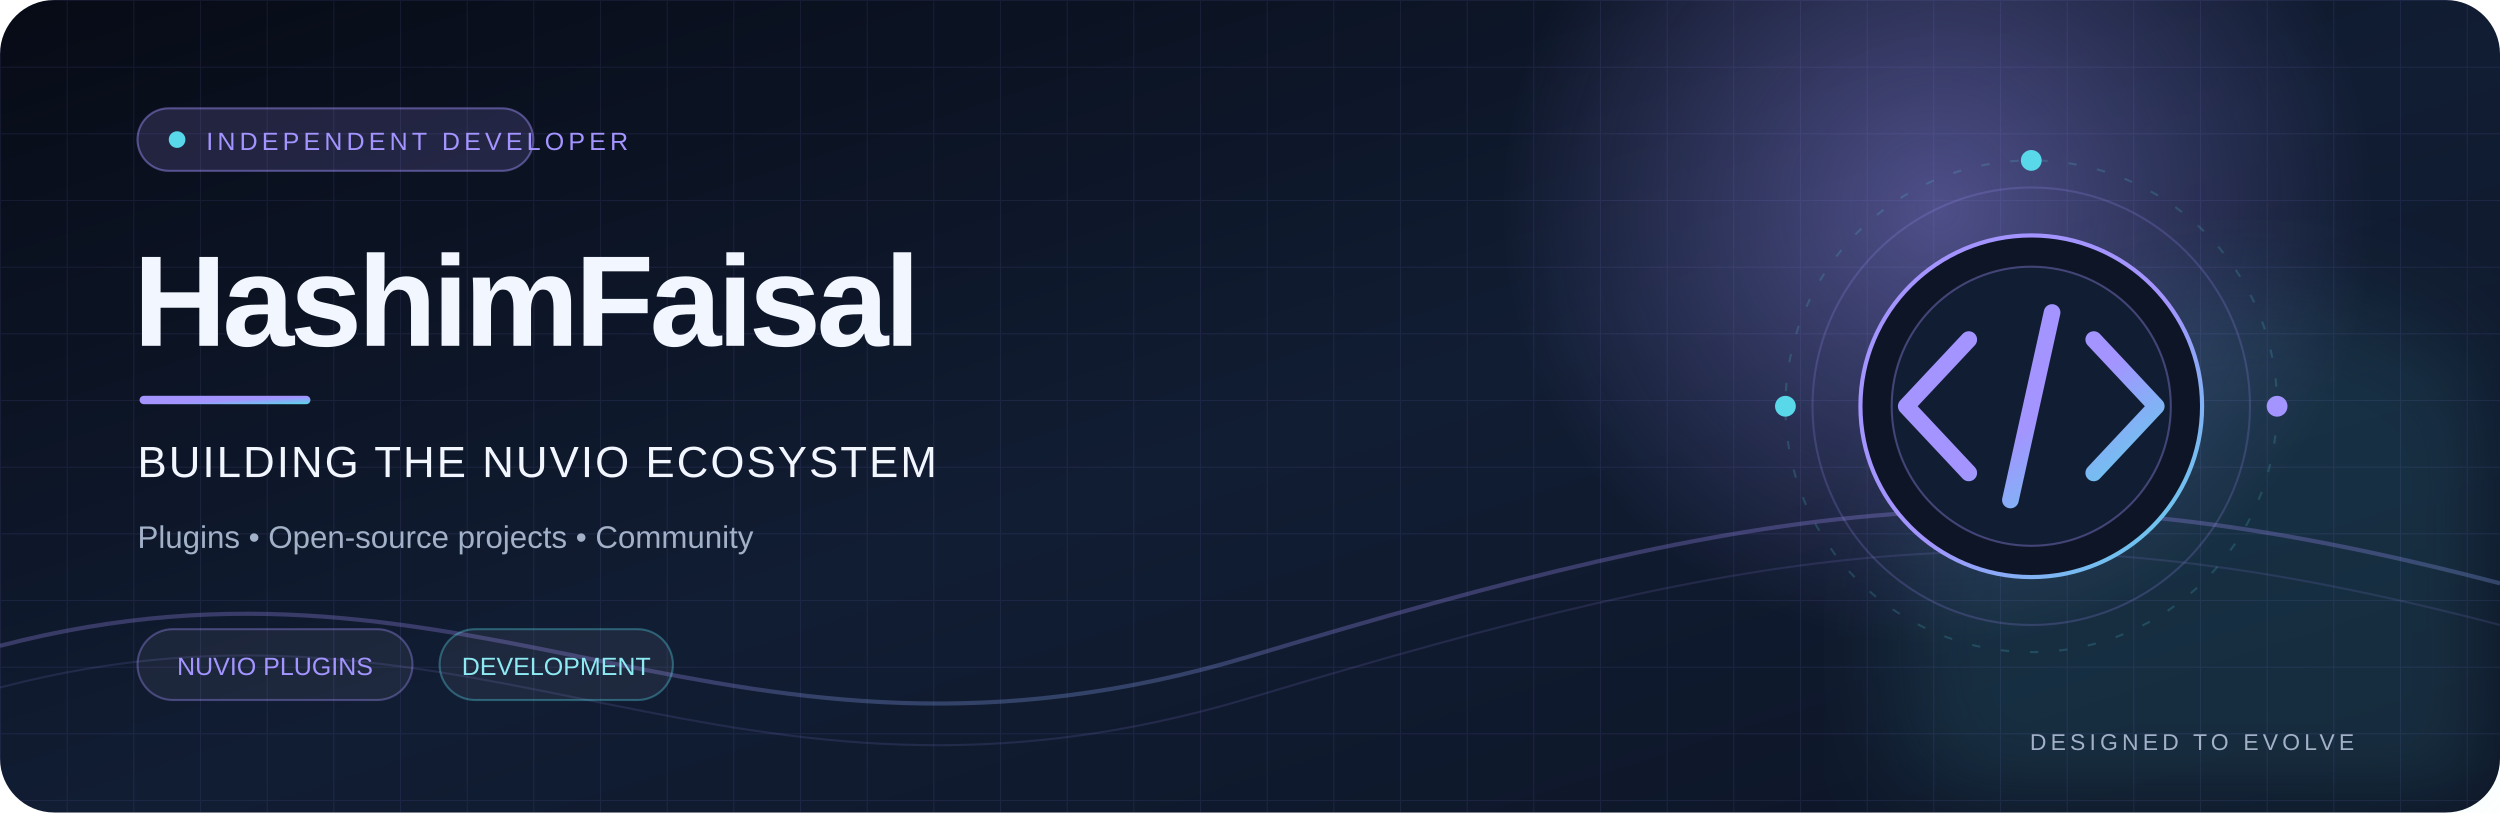
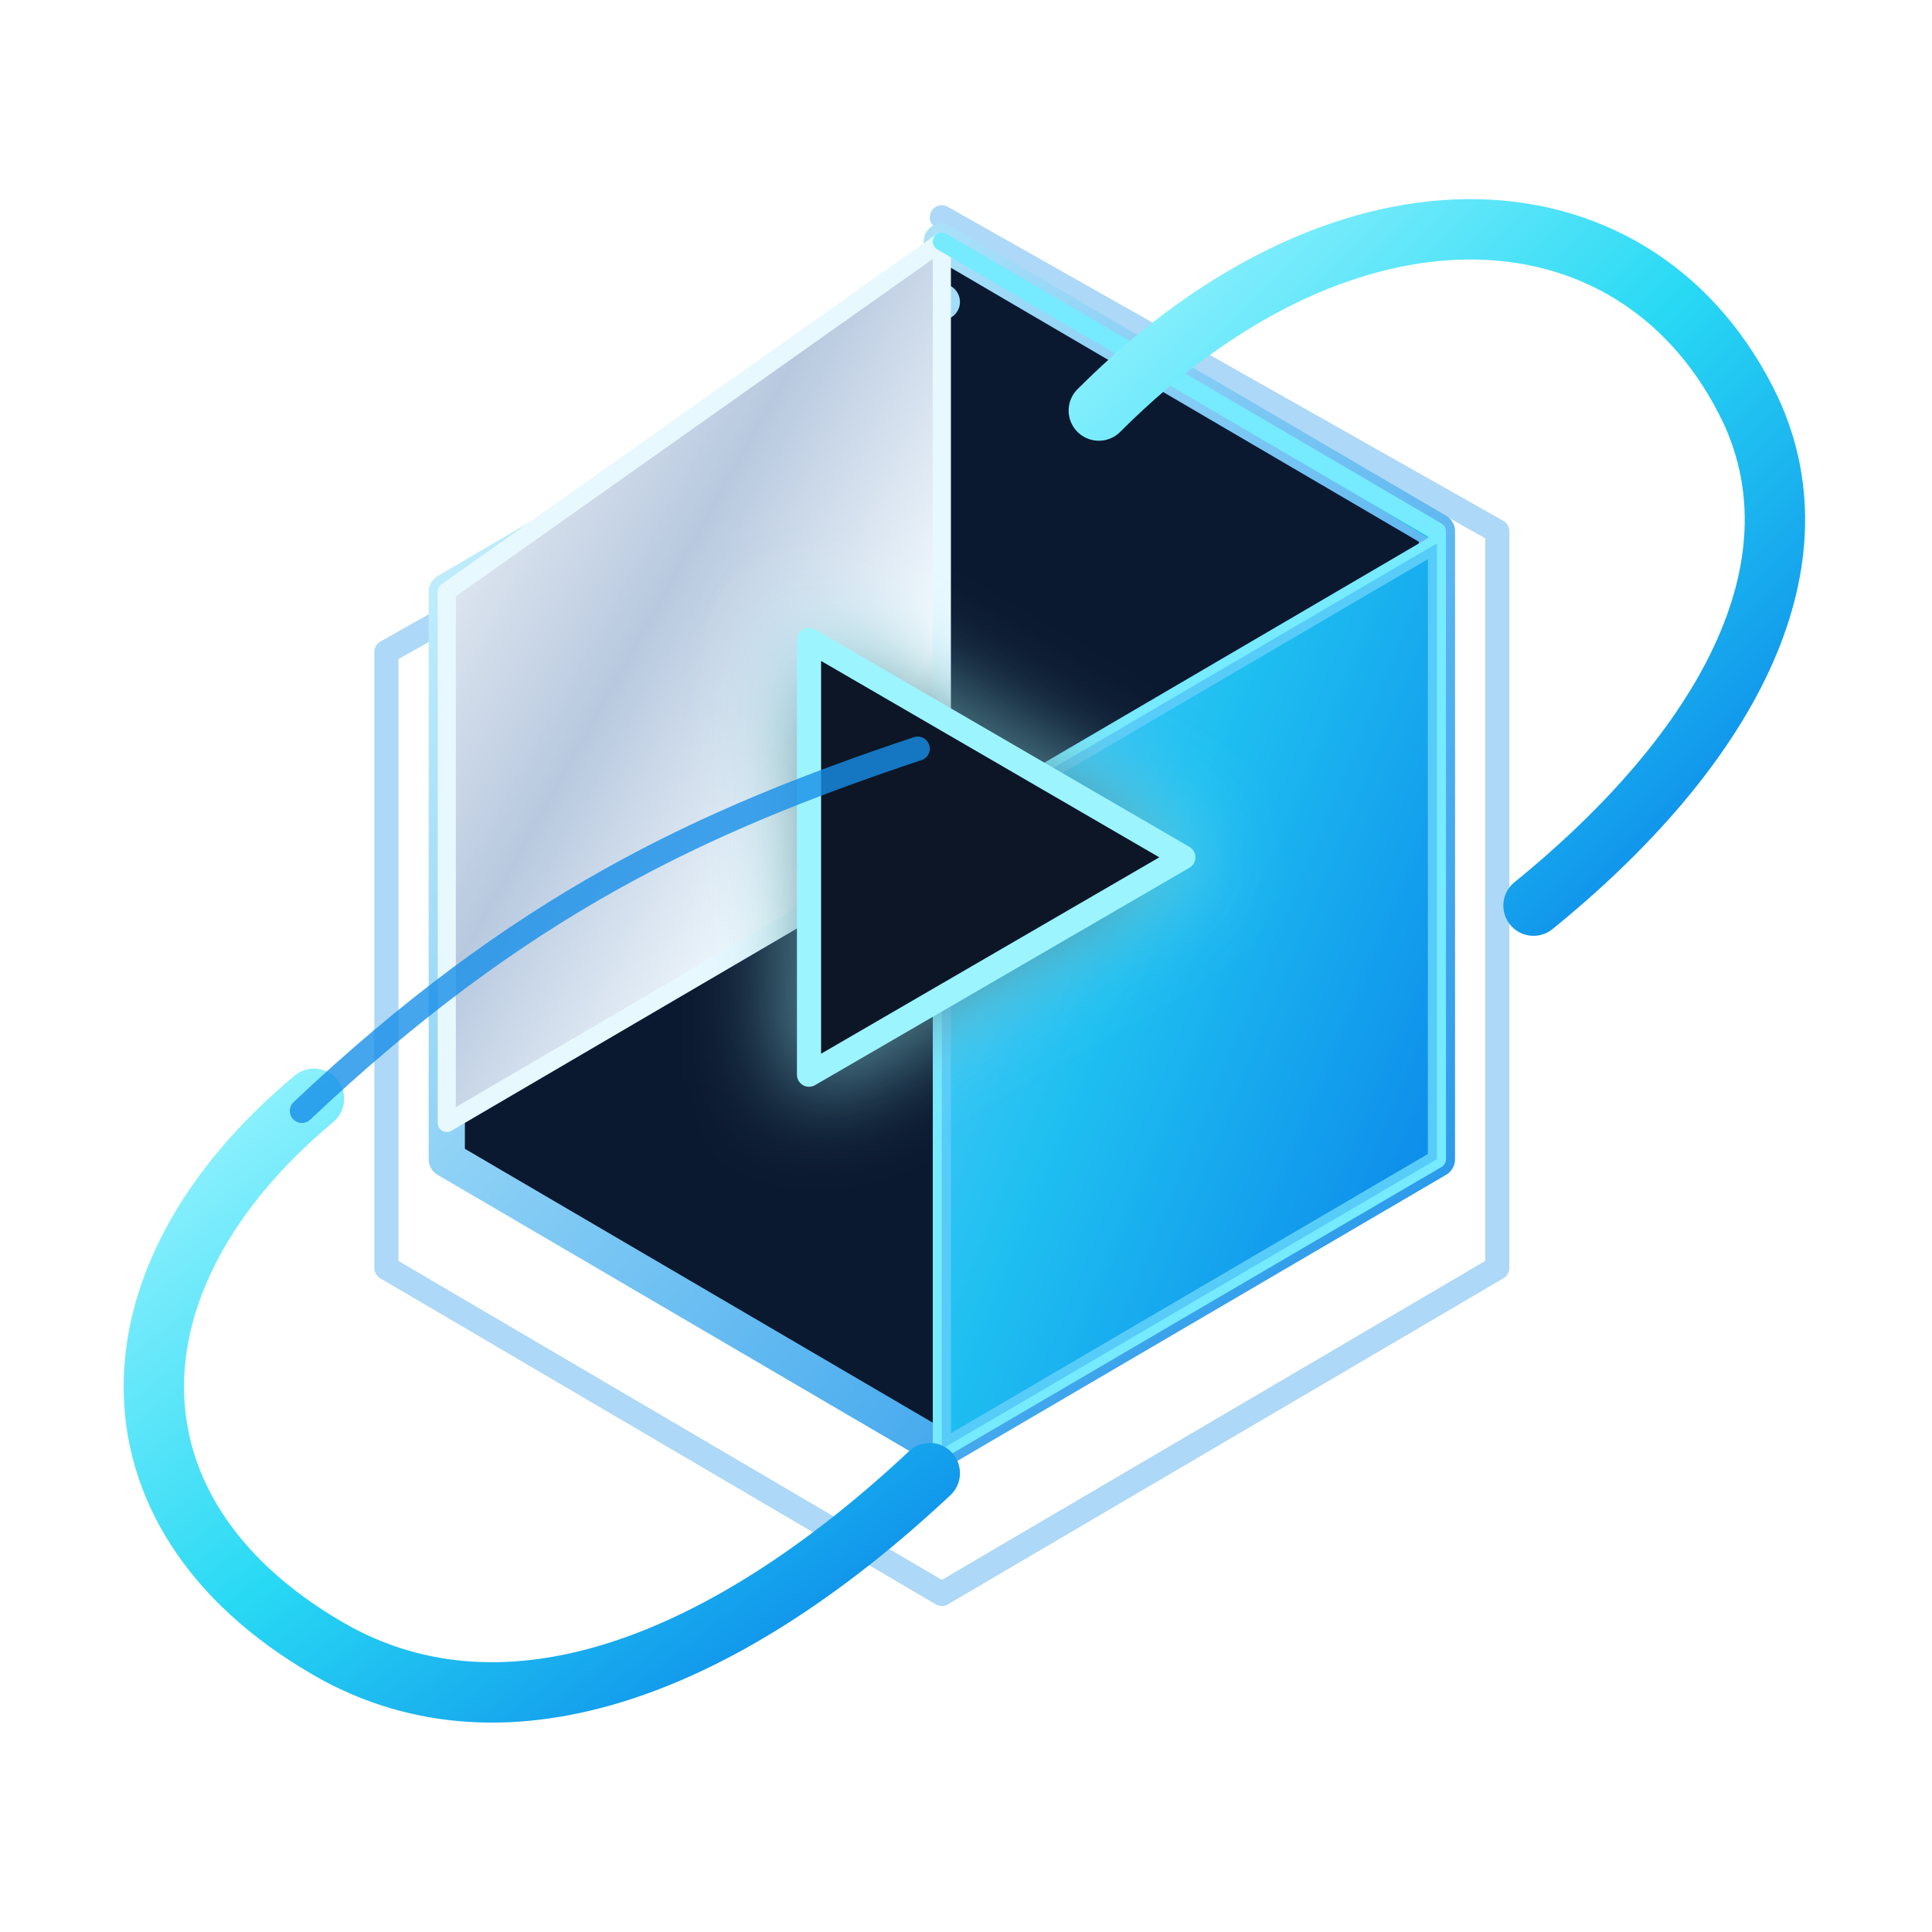
- <svg xmlns="http://www.w3.org/2000/svg" width="1200" height="390" viewBox="0 0 1200 390">
+ <svg xmlns="http://www.w3.org/2000/svg" viewBox="0 0 160 160" role="img" aria-labelledby="title desc">
  <defs>
-     <linearGradient id="bg" x1="0" y1="0" x2="1" y2="1">
-       <stop offset="0" stop-color="#070B16" />
-       <stop offset=".52" stop-color="#111D33" />
-       <stop offset="1" stop-color="#0D1526" />
+     <linearGradient id="silver" x1="0" y1="0" x2="1" y2="1">
+       <stop offset="0" stop-color="#ffffff" />
+       <stop offset=".42" stop-color="#b8c9df" />
+       <stop offset=".72" stop-color="#f5fbff" />
+       <stop offset="1" stop-color="#7e9ab8" />
    </linearGradient>
-     <linearGradient id="glow" x1="0" y1="0" x2="1" y2="1">
-       <stop stop-color="#A394FF" />
-       <stop offset=".55" stop-color="#A394FF" />
-       <stop offset="1" stop-color="#58D8E8" />
+     <linearGradient id="cyan" x1="0" y1="0" x2="1" y2="1">
+       <stop offset="0" stop-color="#9cf4ff" />
+       <stop offset=".48" stop-color="#28d9f4" />
+       <stop offset="1" stop-color="#087de8" />
    </linearGradient>
-     <radialGradient id="orb">
-       <stop stop-color="#A394FF" stop-opacity=".42" />
-       <stop offset="1" stop-color="#A394FF" stop-opacity="0" />
-     </radialGradient>
-     <pattern id="grid" width="32" height="32" patternUnits="userSpaceOnUse">
-       <path d="M32 0H0V32" fill="none" stroke="#A394FF" stroke-opacity=".09" />
-     </pattern>
-     <filter id="blur">
-       <feGaussianBlur stdDeviation="24" />
-     </filter>
-     <filter id="shadow">
-       <feGaussianBlur stdDeviation="5" />
+     <linearGradient id="edge" x1="0" y1="0" x2="1" y2="1">
+       <stop offset="0" stop-color="#d9fbff" />
+       <stop offset="1" stop-color="#168fe8" />
+     </linearGradient>
+     <filter id="glow" x="-60%" y="-60%" width="220%" height="220%">
+       <feGaussianBlur stdDeviation="4" result="blur" />
+       <feMerge>
+         <feMergeNode in="blur" />
+         <feMergeNode in="SourceGraphic" />
+       </feMerge>
    </filter>
  </defs>
-   <rect width="1200" height="390" rx="26" fill="url(#bg)" />
-   <rect width="1200" height="390" rx="26" fill="url(#grid)" />
-   <circle cx="930" cy="100" r="210" fill="url(#orb)" />
-   <circle cx="1080" cy="310" r="170" fill="#58D8E8" opacity=".12" filter="url(#blur)" />
-   <path d="M0 310C230 250 350 390 600 315S970 220 1200 280" fill="none" stroke="url(#glow)" stroke-opacity=".28" stroke-width="2" />
-   <path d="M0 330C230 270 350 410 600 335S970 240 1200 300" fill="none" stroke="#A394FF" stroke-opacity=".13" stroke-width="1" />
-   <rect x="66" y="52" width="190" height="30" rx="15" fill="#A394FF" fill-opacity=".16" stroke="#A394FF" stroke-opacity=".45" />
-   <circle cx="85" cy="67" r="4" fill="#58D8E8" />
-   <text x="99" y="72" fill="#A394FF" font-family="Arial,sans-serif" font-size="12" letter-spacing="2">INDEPENDENT DEVELOPER</text>
-   <text x="64" y="166" fill="#F2F6FF" font-family="Arial,sans-serif" font-size="62" font-weight="800" letter-spacing="-2">HashimFaisal</text>
-   <rect x="67" y="190" width="82" height="4" rx="2" fill="url(#glow)" />
-   <text x="66" y="229" fill="#F2F6FF" font-family="Arial,sans-serif" font-size="21" letter-spacing="1">BUILDING THE NUVIO ECOSYSTEM</text>
-   <text x="66" y="263" fill="#A2B1C8" font-family="Arial,sans-serif" font-size="15">Plugins • Open-source projects • Community</text>
-   <g transform="translate(66 302)">
-     <rect width="132" height="34" rx="17" fill="#F2F6FF" fill-opacity=".06" stroke="#A394FF" stroke-opacity=".35" />
-     <text x="66" y="22" fill="#A394FF" font-family="Arial,sans-serif" font-size="12" text-anchor="middle">NUVIO PLUGINS</text>
-     <rect x="145" width="112" height="34" rx="17" fill="#F2F6FF" fill-opacity=".06" stroke="#58D8E8" stroke-opacity=".35" />
-     <text x="201" y="22" fill="#8DEAF3" font-family="Arial,sans-serif" font-size="12" text-anchor="middle">DEVELOPMENT</text>
+   <g fill="none" stroke-linejoin="round" stroke-linecap="round">
+     <path d="M78 18 124 44 124 105 78 132 32 105 32 54 78 28" stroke="#168fe8" stroke-opacity=".35" stroke-width="2" />
+     <path d="M78 20 119 44 119 96 78 120 37 96 37 49 78 25" fill="#0b1930" stroke="url(#edge)" stroke-width="3" />
+     <path d="M78 20 78 69 37 93 37 49Z" fill="url(#silver)" stroke="#e8f8ff" stroke-width="1.5" />
+     <path d="M78 20 119 44 119 96 78 120 78 69 119 45" fill="url(#cyan)" stroke="#76eaff" stroke-width="1.5" />
+     <path d="M78 69 119 45 119 96 78 120Z" fill="#087de8" opacity=".28" />
+     <path d="M67 53 98 71 67 89Z" fill="#071426" stroke="#9cf4ff" stroke-width="2" filter="url(#glow)" />
+     <path d="M26 91C8 106 8 126 28 137 43 145 61 137 77 122" stroke="url(#cyan)" stroke-width="5" />
+     <path d="M91 34C112 13 136 15 145 34 151 47 143 62 127 75" stroke="url(#cyan)" stroke-width="5" />
+     <path d="M25 92C43 75 58 68 76 62" stroke="#168fe8" stroke-width="2" opacity=".8" />
  </g>
-   <g transform="translate(830 80)">
-     <circle cx="145" cy="115" r="105" fill="none" stroke="#A394FF" stroke-opacity=".2" stroke-width="1" />
-     <circle cx="145" cy="115" r="82" fill="#0D1526" stroke="url(#glow)" stroke-width="2" />
-     <circle cx="145" cy="115" r="67" fill="#111D33" stroke="#A394FF" stroke-opacity=".35" />
-     <path d="M115 83L85 115L115 147M175 83L205 115L175 147M155 70L135 160" fill="none" stroke="url(#glow)" stroke-width="8" stroke-linecap="round" stroke-linejoin="round" />
-     <circle cx="145" cy="115" r="118" fill="none" stroke="#58D8E8" stroke-opacity=".18" stroke-dasharray="4 10" />
-     <circle cx="145" cy="-3" r="5" fill="#58D8E8" />
-     <circle cx="263" cy="115" r="5" fill="#A394FF" />
-     <circle cx="27" cy="115" r="5" fill="#58D8E8" />
-   </g>
-   <text x="1130" y="360" fill="#A2B1C8" font-family="Arial,sans-serif" font-size="11" text-anchor="end" letter-spacing="2">DESIGNED TO EVOLVE</text>
</svg>
